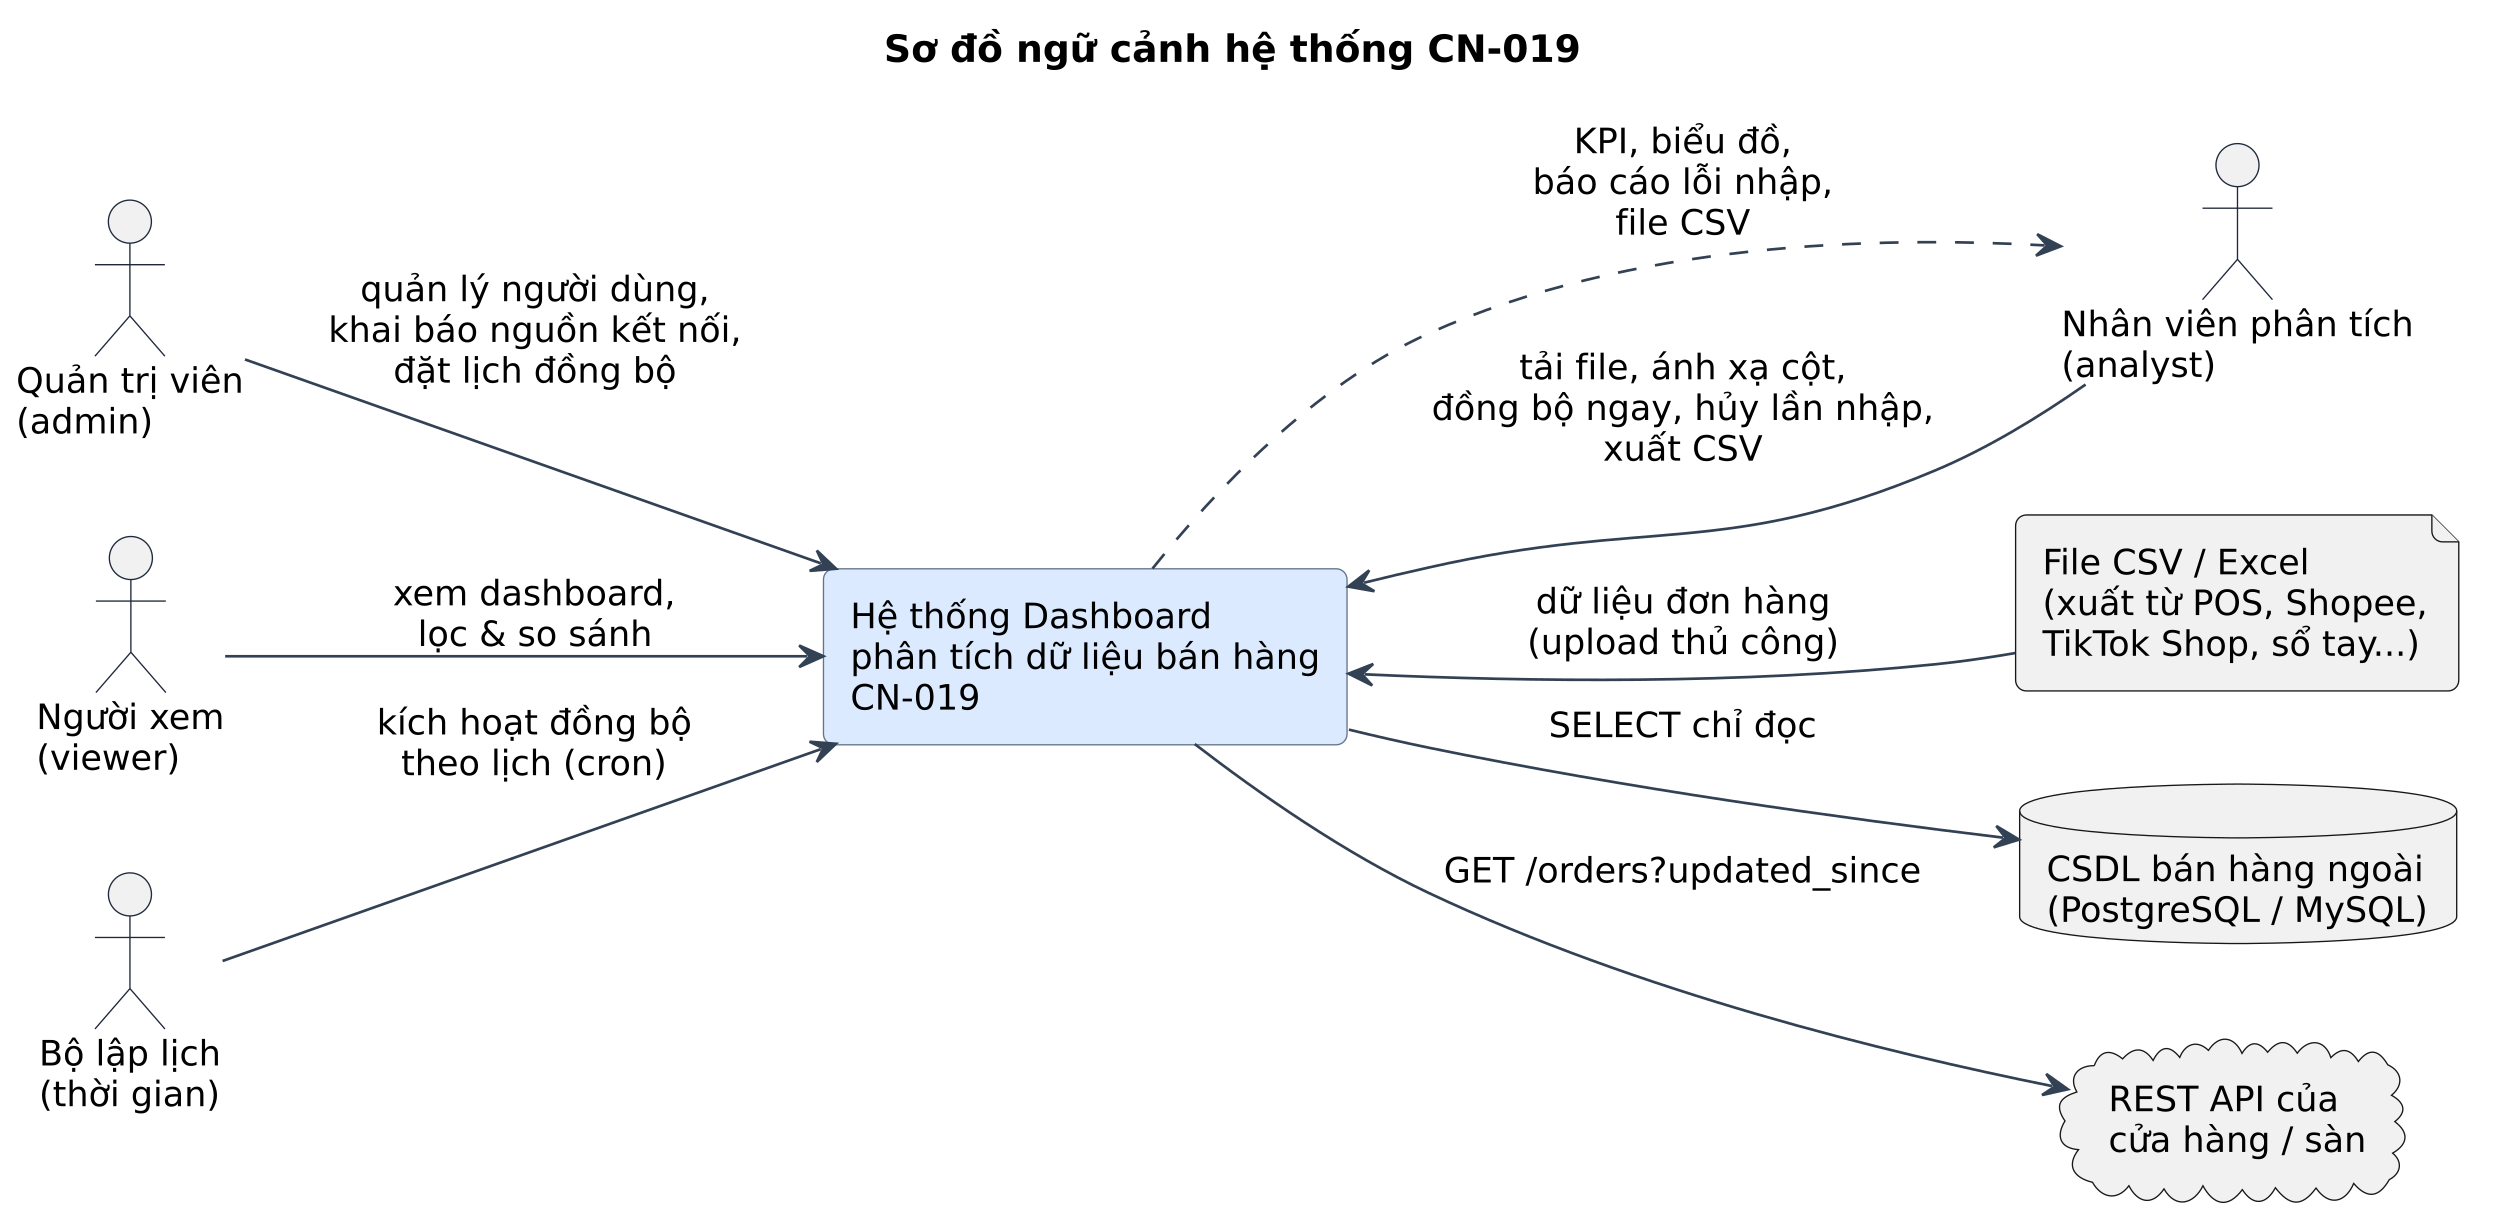
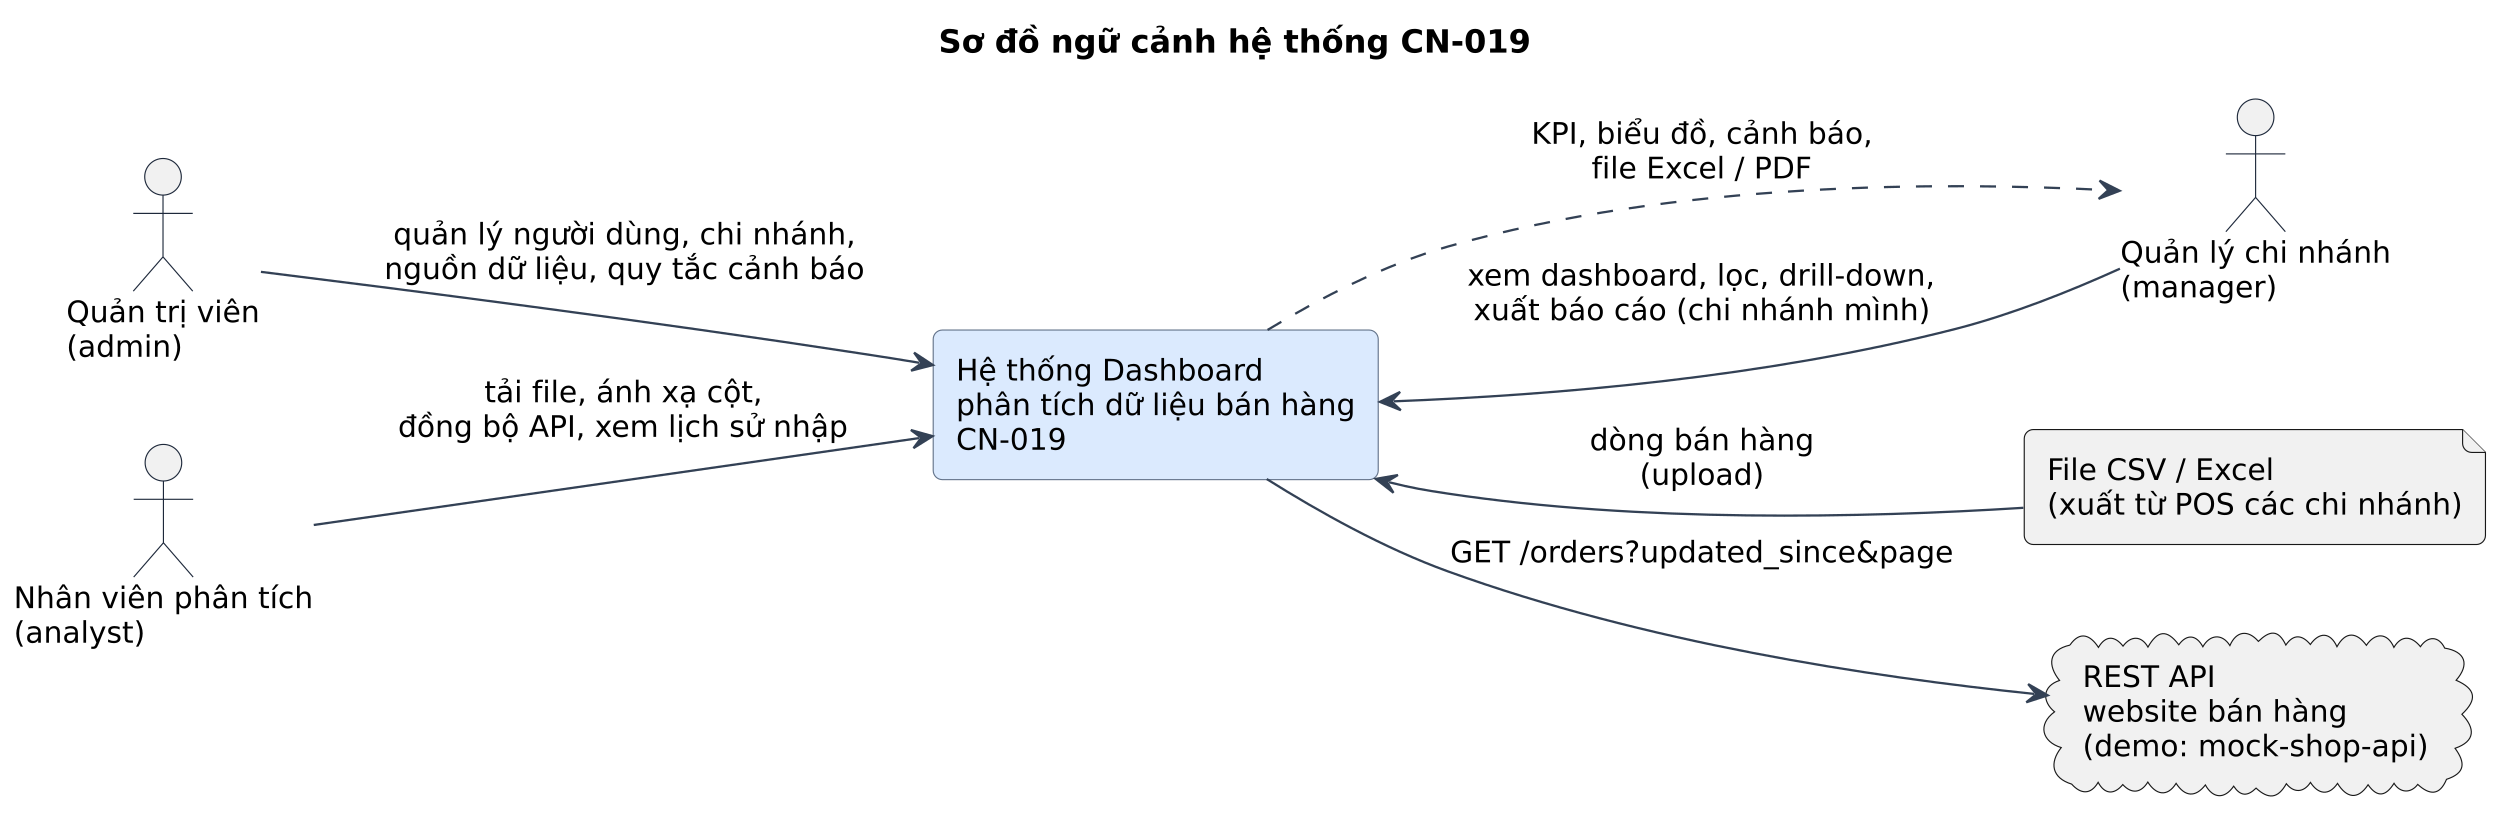
- <svg xmlns="http://www.w3.org/2000/svg" contentStyleType="text/css" height="456px" preserveAspectRatio="none" style="width:929px;height:456px;background:#FFFFFF;" version="1.1" viewBox="0 0 929 456" width="929px" zoomAndPan="magnify">
+ <svg xmlns="http://www.w3.org/2000/svg" contentStyleType="text/css" height="356px" preserveAspectRatio="none" style="width:1093px;height:356px;background:#FFFFFF;" version="1.1" viewBox="0 0 1093 356" width="1093px" zoomAndPan="magnify">
  <defs />
  <g>
-     <text fill="#000000" font-family="DejaVu Sans" font-size="14" font-weight="bold" lengthAdjust="spacing" textLength="258.973" x="328.469" y="22.995">Sơ đồ ngữ cảnh hệ thống CN-019</text>
+     <text fill="#000000" font-family="DejaVu Sans" font-size="14" font-weight="bold" lengthAdjust="spacing" textLength="258.973" x="410.336" y="22.995">Sơ đồ ngữ cảnh hệ thống CN-019</text>
    <g id="elem_AD">
-       <ellipse cx="48.269" cy="82.363" fill="#F1F1F1" rx="8" ry="8" style="stroke:#1E293B;stroke-width:0.5;" />
-       <path d="M48.269,90.363 L48.269,117.363 M35.269,98.363 L61.269,98.363 M48.269,117.363 L35.269,132.363 M48.269,117.363 L61.269,132.363 " fill="none" style="stroke:#1E293B;stroke-width:0.5;" />
-       <text fill="#000000" font-family="DejaVu Sans" font-size="13" lengthAdjust="spacing" textLength="84.538" x="6" y="145.93">Quản trị viên</text>
-       <text fill="#000000" font-family="DejaVu Sans" font-size="13" lengthAdjust="spacing" textLength="50.877" x="6" y="161.062">(admin)</text>
+       <ellipse cx="71.269" cy="77.297" fill="#F1F1F1" rx="8" ry="8" style="stroke:#1E293B;stroke-width:0.5;" />
+       <path d="M71.269,85.297 L71.269,112.297 M58.269,93.297 L84.269,93.297 M71.269,112.297 L58.269,127.297 M71.269,112.297 L84.269,127.297 " fill="none" style="stroke:#1E293B;stroke-width:0.5;" />
+       <text fill="#000000" font-family="DejaVu Sans" font-size="13" lengthAdjust="spacing" textLength="84.538" x="29" y="140.864">Quản trị viên</text>
+       <text fill="#000000" font-family="DejaVu Sans" font-size="13" lengthAdjust="spacing" textLength="50.877" x="29" y="155.997">(admin)</text>
    </g>
    <g id="elem_AN">
-       <ellipse cx="831.451" cy="61.363" fill="#F1F1F1" rx="8" ry="8" style="stroke:#1E293B;stroke-width:0.5;" />
-       <path d="M831.451,69.363 L831.451,96.363 M818.451,77.363 L844.451,77.363 M831.451,96.363 L818.451,111.363 M831.451,96.363 L844.451,111.363 " fill="none" style="stroke:#1E293B;stroke-width:0.5;" />
-       <text fill="#000000" font-family="DejaVu Sans" font-size="13" lengthAdjust="spacing" textLength="130.901" x="766" y="124.93">Nhân viên phân tích</text>
-       <text fill="#000000" font-family="DejaVu Sans" font-size="13" lengthAdjust="spacing" textLength="57.491" x="766" y="140.062">(analyst)</text>
+       <ellipse cx="71.451" cy="202.297" fill="#F1F1F1" rx="8" ry="8" style="stroke:#1E293B;stroke-width:0.5;" />
+       <path d="M71.451,210.297 L71.451,237.297 M58.451,218.297 L84.451,218.297 M71.451,237.297 L58.451,252.297 M71.451,237.297 L84.451,252.297 " fill="none" style="stroke:#1E293B;stroke-width:0.5;" />
+       <text fill="#000000" font-family="DejaVu Sans" font-size="13" lengthAdjust="spacing" textLength="130.901" x="6" y="265.864">Nhân viên phân tích</text>
+       <text fill="#000000" font-family="DejaVu Sans" font-size="13" lengthAdjust="spacing" textLength="57.491" x="6" y="280.997">(analyst)</text>
    </g>
-     <g id="elem_V">
-       <ellipse cx="48.634" cy="207.363" fill="#F1F1F1" rx="8" ry="8" style="stroke:#1E293B;stroke-width:0.5;" />
-       <path d="M48.634,215.363 L48.634,242.363 M35.634,223.363 L61.634,223.363 M48.634,242.363 L35.634,257.363 M48.634,242.363 L61.634,257.363 " fill="none" style="stroke:#1E293B;stroke-width:0.5;" />
-       <text fill="#000000" font-family="DejaVu Sans" font-size="13" lengthAdjust="spacing" textLength="70.269" x="13.5" y="270.93">Người xem</text>
-       <text fill="#000000" font-family="DejaVu Sans" font-size="13" lengthAdjust="spacing" textLength="53.422" x="13.5" y="286.062">(viewer)</text>
-     </g>
-     <g id="elem_SCH">
-       <ellipse cx="48.289" cy="332.363" fill="#F1F1F1" rx="8" ry="8" style="stroke:#1E293B;stroke-width:0.5;" />
-       <path d="M48.289,340.363 L48.289,367.363 M35.289,348.363 L61.289,348.363 M48.289,367.363 L35.289,382.363 M48.289,367.363 L61.289,382.363 " fill="none" style="stroke:#1E293B;stroke-width:0.5;" />
-       <text fill="#000000" font-family="DejaVu Sans" font-size="13" lengthAdjust="spacing" textLength="67.577" x="14.5" y="395.93">Bộ lập lịch</text>
-       <text fill="#000000" font-family="DejaVu Sans" font-size="13" lengthAdjust="spacing" textLength="67.247" x="14.5" y="411.062">(thời gian)</text>
+     <g id="elem_MG">
+       <ellipse cx="986.151" cy="51.297" fill="#F1F1F1" rx="8" ry="8" style="stroke:#1E293B;stroke-width:0.5;" />
+       <path d="M986.151,59.297 L986.151,86.297 M973.151,67.297 L999.151,67.297 M986.151,86.297 L973.151,101.297 M986.151,86.297 L999.151,101.297 " fill="none" style="stroke:#1E293B;stroke-width:0.5;" />
+       <text fill="#000000" font-family="DejaVu Sans" font-size="13" lengthAdjust="spacing" textLength="118.301" x="927" y="114.864">Quản lý chi nhánh</text>
+       <text fill="#000000" font-family="DejaVu Sans" font-size="13" lengthAdjust="spacing" textLength="68.574" x="927" y="129.997">(manager)</text>
    </g>
    <g id="elem_SYS">
-       <rect fill="#DBEAFE" height="65.398" rx="4" ry="4" style="stroke:#64748B;stroke-width:0.5;" width="194.56" x="306" y="211.363" />
-       <text fill="#000000" font-family="DejaVu Sans" font-size="13" lengthAdjust="spacing" textLength="134.577" x="316" y="233.43">Hệ thống Dashboard</text>
-       <text fill="#000000" font-family="DejaVu Sans" font-size="13" lengthAdjust="spacing" textLength="174.56" x="316" y="248.562">phân tích dữ liệu bán hàng</text>
-       <text fill="#000000" font-family="DejaVu Sans" font-size="13" lengthAdjust="spacing" textLength="48.306" x="316" y="263.695">CN-019</text>
+       <rect fill="#DBEAFE" height="65.398" rx="4" ry="4" style="stroke:#64748B;stroke-width:0.5;" width="194.56" x="408" y="144.297" />
+       <text fill="#000000" font-family="DejaVu Sans" font-size="13" lengthAdjust="spacing" textLength="134.577" x="418" y="166.364">Hệ thống Dashboard</text>
+       <text fill="#000000" font-family="DejaVu Sans" font-size="13" lengthAdjust="spacing" textLength="174.56" x="418" y="181.497">phân tích dữ liệu bán hàng</text>
+       <text fill="#000000" font-family="DejaVu Sans" font-size="13" lengthAdjust="spacing" textLength="48.306" x="418" y="196.629">CN-019</text>
    </g>
    <g id="elem_FILE">
-       <path d="M749,195.363 L749,252.761 A4,4 0 0 0 753,256.761 L909.682,256.761 A4,4 0 0 0 913.682,252.761 L913.682,201.363 L903.682,191.363 L753,191.363 A4,4 0 0 0 749,195.363 " fill="#F1F1F1" style="stroke:#181818;stroke-width:0.5;" />
-       <path d="M903.682,191.363 L903.682,197.363 A4,4 0 0 0 907.682,201.363 L913.682,201.363 " fill="#F1F1F1" style="stroke:#181818;stroke-width:0.5;" />
-       <text fill="#000000" font-family="DejaVu Sans" font-size="13" lengthAdjust="spacing" textLength="100.363" x="759" y="213.43">File CSV / Excel</text>
-       <text fill="#000000" font-family="DejaVu Sans" font-size="13" lengthAdjust="spacing" textLength="143.083" x="759" y="228.562">(xuất từ POS, Shopee,</text>
-       <text fill="#000000" font-family="DejaVu Sans" font-size="13" lengthAdjust="spacing" textLength="144.682" x="759" y="243.695">TikTok Shop, sổ tay...)</text>
-     </g>
-     <g id="elem_EXTDB">
-       <path d="M750.5,301.363 C750.5,291.363 831.705,291.363 831.705,291.363 C831.705,291.363 912.91,291.363 912.91,301.363 L912.91,340.628 C912.91,350.628 831.705,350.628 831.705,350.628 C831.705,350.628 750.5,350.628 750.5,340.628 L750.5,301.363 " fill="#F1F1F1" style="stroke:#181818;stroke-width:0.5;" />
-       <path d="M750.5,301.363 C750.5,311.363 831.705,311.363 831.705,311.363 C831.705,311.363 912.91,311.363 912.91,301.363 " fill="none" style="stroke:#181818;stroke-width:0.5;" />
-       <text fill="#000000" font-family="DejaVu Sans" font-size="13" lengthAdjust="spacing" textLength="140.156" x="760.5" y="327.43">CSDL bán hàng ngoài</text>
-       <text fill="#000000" font-family="DejaVu Sans" font-size="13" lengthAdjust="spacing" textLength="142.41" x="760.5" y="342.562">(PostgreSQL / MySQL)</text>
+       <path d="M885,191.797 L885,234.062 A4,4 0 0 0 889,238.062 L1082.645,238.062 A4,4 0 0 0 1086.645,234.062 L1086.645,197.797 L1076.645,187.797 L889,187.797 A4,4 0 0 0 885,191.797 " fill="#F1F1F1" style="stroke:#181818;stroke-width:0.5;" />
+       <path d="M1076.645,187.797 L1076.645,193.797 A4,4 0 0 0 1080.645,197.797 L1086.645,197.797 " fill="#F1F1F1" style="stroke:#181818;stroke-width:0.5;" />
+       <text fill="#000000" font-family="DejaVu Sans" font-size="13" lengthAdjust="spacing" textLength="100.363" x="895" y="209.864">File CSV / Excel</text>
+       <text fill="#000000" font-family="DejaVu Sans" font-size="13" lengthAdjust="spacing" textLength="181.644" x="895" y="224.997">(xuất từ POS các chi nhánh)</text>
    </g>
    <g id="elem_EXTAPI">
-       <path d="M778.228,396.007 C780.397,390.109 784.294,389.834 788.76,393.469 C792.716,389.12 796.634,388.808 800.097,394.051 C802.8,388.73 806.135,388.062 809.994,392.928 C812,387.902 816.423,386.241 820.657,390.319 C824.619,384.234 830.286,385.021 833.135,391.431 C836.057,386.675 839.332,386.839 842.651,391.008 C846.547,386.371 850.076,385.999 853.655,391.355 C857.654,385.963 863.809,385.884 866.161,393.001 C870.264,388.864 873.515,389.815 876.369,394.454 C880.62,388.968 884.23,390.45 887.29,395.669 C892.729,398.195 893.292,403.245 888.683,407.005 C893.315,409.614 894.733,412.986 889.927,416.794 C895.299,420.875 894.852,425.196 889.11,428.502 C893.012,431.724 892.155,436.137 887.877,438.334 C884.071,444.958 879.817,445.74 874.635,439.782 C871.553,447.009 865.453,448.394 860.639,441.497 C855.301,448.786 850.763,448.126 845.542,441.373 C842.138,447.622 837.38,448.361 833.25,442.086 C827.877,449.259 822.578,447.823 818.611,440.651 C815.324,447.374 808.572,449.393 804.14,441.809 C799.744,448.328 794.346,446.927 791.107,440.632 C786.723,446.491 780.84,445.136 777.567,439.341 C771.133,437.81 767.45,433.611 772.364,427.212 C765.329,426.67 763.971,422.005 767.35,416.561 C763.194,410.467 765.757,407.723 771.753,405.771 C768.367,399.818 772.471,395.898 778.228,396.007 " fill="#F1F1F1" style="stroke:#181818;stroke-width:0.5;" />
-       <text fill="#000000" font-family="DejaVu Sans" font-size="13" lengthAdjust="spacing" textLength="85.624" x="783.5" y="412.93">REST API của</text>
-       <text fill="#000000" font-family="DejaVu Sans" font-size="13" lengthAdjust="spacing" textLength="95.805" x="783.5" y="428.062">cửa hàng / sàn</text>
+       <path d="M904.963,282.045 C909.395,275.631 913.94,277.655 917.437,283.034 C920.592,277.75 924.522,277.861 928.186,282.481 C931.528,277.974 936.112,277.694 939.088,282.893 C943.262,275.614 947.326,274.936 952.558,281.891 C956.187,276.96 960.286,277.601 963.093,282.75 C966.082,277.457 971.453,276.76 974.913,282.233 C977.713,275.786 982.858,275.193 987.369,280.404 C992.27,275.667 996.04,275.026 999.373,282.009 C1002.724,277.086 1006.517,277.465 1010.079,281.765 C1013.998,276.205 1018.8,276.298 1021.725,282.73 C1025.491,275.963 1030.223,276.205 1034.587,282.124 C1038.336,276.507 1043.786,276.457 1046.616,283.031 C1050.037,277.356 1054.526,278.17 1058.214,282.728 C1061.432,277.962 1066.207,277.943 1068.827,283.353 C1077.93,284.849 1079.82,290.551 1073.816,297.409 C1082.472,301.197 1083.221,305.842 1076.347,312.273 C1082.19,318.353 1082.335,324.059 1073.355,327.159 C1077.92,333.422 1077.926,338.003 1069.619,340.721 C1066.595,348.008 1062.178,347.636 1057.033,342.95 C1054.036,346.964 1049.28,346.746 1046.672,342.464 C1043.157,348.055 1039.489,349.005 1035.323,343.108 C1030.783,349.94 1025.918,348.869 1021.965,342.513 C1018.199,348.081 1013.499,347.291 1010.134,342.074 C1007.262,346.505 1002.941,346.843 999.597,342.649 C995.86,349.237 991.776,349.566 986.359,344.57 C982.62,348.239 979.597,348.208 976.555,343.732 C972.649,349.42 967.578,349.279 964.19,343.189 C959.741,348.854 955.22,348.3 951.399,342.49 C947.445,348.758 942.453,347.367 939.028,341.931 C936.043,346.721 931.965,347.251 928.08,343.025 C924.296,347.585 920.186,347.375 917.306,342.041 C914.072,347.617 909.659,347.229 905.749,342.823 C897.042,340.135 895.881,333.545 901.167,326.844 C892.719,324.289 890.736,316.736 898.253,311.205 C892.671,306.615 892.878,299.999 900.429,297.492 C895.212,290.993 895.394,284.204 904.963,282.045 " fill="#F1F1F1" style="stroke:#181818;stroke-width:0.5;" />
+       <text fill="#000000" font-family="DejaVu Sans" font-size="13" lengthAdjust="spacing" textLength="58.138" x="910.5" y="300.364">REST API</text>
+       <text fill="#000000" font-family="DejaVu Sans" font-size="13" lengthAdjust="spacing" textLength="115.781" x="910.5" y="315.497">website bán hàng</text>
+       <text fill="#000000" font-family="DejaVu Sans" font-size="13" lengthAdjust="spacing" textLength="151.246" x="910.5" y="330.629">(demo: mock-shop-api)</text>
    </g>
    <g id="link_AD_SYS">
-       <path d="M91.03,133.573 C144.7,152.573 234.024,184.2 305.034,209.35 " fill="none" id="AD-to-SYS" style="stroke:#334155;stroke-width:1.0;" />
-       <polygon fill="#334155" points="310.69,211.353,303.542,204.578,305.977,209.684,300.871,212.119,310.69,211.353" style="stroke:#334155;stroke-width:1.0;" />
-       <text fill="#000000" font-family="DejaVu Sans" font-size="13" lengthAdjust="spacing" textLength="129.81" x="133.861" y="111.93">quản lý người dùng,</text>
-       <text fill="#000000" font-family="DejaVu Sans" font-size="13" lengthAdjust="spacing" textLength="153.531" x="122" y="127.062">khai báo nguồn kết nối,</text>
-       <text fill="#000000" font-family="DejaVu Sans" font-size="13" lengthAdjust="spacing" textLength="105.225" x="146.153" y="142.195">đặt lịch đồng bộ</text>
+       <path d="M114.08,118.857 C172.93,126.137 283.86,140.297 378,154.797 C387.69,156.287 391.872,156.93 401.952,158.611 " fill="none" id="AD-to-SYS" style="stroke:#334155;stroke-width:1.0;" />
+       <polygon fill="#334155" points="407.87,159.597,399.65,154.172,402.938,158.775,398.335,162.063,407.87,159.597" style="stroke:#334155;stroke-width:1.0;" />
+       <text fill="#000000" font-family="DejaVu Sans" font-size="13" lengthAdjust="spacing" textLength="202.128" x="171.917" y="106.864">quản lý người dùng, chi nhánh,</text>
+       <text fill="#000000" font-family="DejaVu Sans" font-size="13" lengthAdjust="spacing" textLength="209.961" x="168" y="121.997">nguồn dữ liệu, quy tắc cảnh báo</text>
    </g>
    <g id="link_AN_SYS">
-       <path d="M775,142.883 C757.89,154.863 738.42,166.723 719,174.863 C640.54,207.743 613.98,192.113 531,210.863 C521.26,213.063 516.954,214.041 506.854,216.541 " fill="none" id="AN-to-SYS" style="stroke:#334155;stroke-width:1.0;" />
-       <polygon fill="#334155" points="501.03,217.983,510.727,219.703,505.884,216.781,508.805,211.938,501.03,217.983" style="stroke:#334155;stroke-width:1.0;" />
-       <text fill="#000000" font-family="DejaVu Sans" font-size="13" lengthAdjust="spacing" textLength="121.57" x="564.548" y="140.93">tải file, ánh xạ cột,</text>
-       <text fill="#000000" font-family="DejaVu Sans" font-size="13" lengthAdjust="spacing" textLength="186.666" x="532" y="156.062">đồng bộ ngay, hủy lần nhập,</text>
-       <text fill="#000000" font-family="DejaVu Sans" font-size="13" lengthAdjust="spacing" textLength="59.351" x="595.658" y="171.195">xuất CSV</text>
+       <path d="M137.17,229.517 C208.85,219.227 319.251,203.379 401.781,191.539 " fill="none" id="AN-to-SYS" style="stroke:#334155;stroke-width:1.0;" />
+       <polygon fill="#334155" points="407.72,190.687,398.243,188.006,402.771,191.397,399.379,195.924,407.72,190.687" style="stroke:#334155;stroke-width:1.0;" />
+       <text fill="#000000" font-family="DejaVu Sans" font-size="13" lengthAdjust="spacing" textLength="121.57" x="211.75" y="175.864">tải file, ánh xạ cột,</text>
+       <text fill="#000000" font-family="DejaVu Sans" font-size="13" lengthAdjust="spacing" textLength="197.069" x="174" y="190.997">đồng bộ API, xem lịch sử nhập</text>
    </g>
-     <g id="link_SYS_AN">
-       <path d="M428.27,211.283 C451.1,182.793 488.35,143.053 531,123.863 C606.32,89.973 696.979,87.712 759.799,91.182 " fill="none" id="SYS-to-AN" style="stroke:#334155;stroke-width:1.0;stroke-dasharray:7.0,7.0;" />
-       <polygon fill="#334155" points="765.79,91.513,757.024,87.022,760.798,91.237,756.583,95.01,765.79,91.513" style="stroke:#334155;stroke-width:1.0;" />
-       <text fill="#000000" font-family="DejaVu Sans" font-size="13" lengthAdjust="spacing" textLength="81.034" x="584.804" y="56.93">KPI, biểu đồ,</text>
-       <text fill="#000000" font-family="DejaVu Sans" font-size="13" lengthAdjust="spacing" textLength="111.643" x="569.5" y="72.062">báo cáo lỗi nhập,</text>
-       <text fill="#000000" font-family="DejaVu Sans" font-size="13" lengthAdjust="spacing" textLength="50.153" x="600.245" y="87.195">file CSV</text>
+     <g id="link_MG_SYS">
+       <path d="M926.83,117.467 C904.85,127.427 879.28,137.577 855,143.797 C771.69,165.117 679.995,172.725 609.285,175.465 " fill="none" id="MG-to-SYS" style="stroke:#334155;stroke-width:1.0;" />
+       <polygon fill="#334155" points="603.29,175.697,612.438,179.345,608.286,175.503,612.128,171.351,603.29,175.697" style="stroke:#334155;stroke-width:1.0;" />
+       <text fill="#000000" font-family="DejaVu Sans" font-size="13" lengthAdjust="spacing" textLength="205.061" x="641.5" y="124.864">xem dashboard, lọc, drill-down,</text>
+       <text fill="#000000" font-family="DejaVu Sans" font-size="13" lengthAdjust="spacing" textLength="199.716" x="644.172" y="139.997">xuất báo cáo (chi nhánh mình)</text>
    </g>
-     <g id="link_V_SYS">
-       <path d="M83.67,243.863 C134.54,243.863 226.11,243.863 299.98,243.863 " fill="none" id="V-to-SYS" style="stroke:#334155;stroke-width:1.0;" />
-       <polygon fill="#334155" points="305.98,243.863,296.98,239.863,300.98,243.863,296.98,247.863,305.98,243.863" style="stroke:#334155;stroke-width:1.0;" />
-       <text fill="#000000" font-family="DejaVu Sans" font-size="13" lengthAdjust="spacing" textLength="105.619" x="146" y="224.93">xem dashboard,</text>
-       <text fill="#000000" font-family="DejaVu Sans" font-size="13" lengthAdjust="spacing" textLength="87.191" x="155.214" y="240.062">lọc &amp; so sánh</text>
-     </g>
-     <g id="link_SCH_SYS">
-       <path d="M82.71,357.103 C134.37,338.813 230.154,304.885 304.994,278.385 " fill="none" id="SCH-to-SYS" style="stroke:#334155;stroke-width:1.0;" />
-       <polygon fill="#334155" points="310.65,276.383,300.831,275.616,305.937,278.052,303.501,283.157,310.65,276.383" style="stroke:#334155;stroke-width:1.0;" />
-       <text fill="#000000" font-family="DejaVu Sans" font-size="13" lengthAdjust="spacing" textLength="117.082" x="140" y="272.93">kích hoạt đồng bộ</text>
-       <text fill="#000000" font-family="DejaVu Sans" font-size="13" lengthAdjust="spacing" textLength="98.992" x="149.045" y="288.062">theo lịch (cron)</text>
+     <g id="link_SYS_MG">
+       <path d="M554.18,144.247 C577,130.417 605.34,115.697 633,107.797 C733.21,79.197 849.818,79.482 920.718,83.092 " fill="none" id="SYS-to-MG" style="stroke:#334155;stroke-width:1.0;stroke-dasharray:7.0,7.0;" />
+       <polygon fill="#334155" points="926.71,83.397,917.925,78.944,921.716,83.143,917.518,86.934,926.71,83.397" style="stroke:#334155;stroke-width:1.0;" />
+       <text fill="#000000" font-family="DejaVu Sans" font-size="13" lengthAdjust="spacing" textLength="149.195" x="669.5" y="62.864">KPI, biểu đồ, cảnh báo,</text>
+       <text fill="#000000" font-family="DejaVu Sans" font-size="13" lengthAdjust="spacing" textLength="96.567" x="695.814" y="77.997">file Excel / PDF</text>
    </g>
    <g id="link_SYS_FILE">
-       <path d="M507.104,250.592 C569.444,253.392 646.21,254.293 719,246.863 C728.73,245.873 738.87,244.403 748.89,242.673 " fill="none" id="SYS-backto-FILE" style="stroke:#334155;stroke-width:1.0;" />
-       <polygon fill="#334155" points="501.11,250.323,509.921,254.723,506.105,250.547,510.28,246.731,501.11,250.323" style="stroke:#334155;stroke-width:1.0;" />
-       <text fill="#000000" font-family="DejaVu Sans" font-size="13" lengthAdjust="spacing" textLength="109.491" x="570.68" y="227.93">dữ liệu đơn hàng</text>
-       <text fill="#000000" font-family="DejaVu Sans" font-size="13" lengthAdjust="spacing" textLength="115.851" x="567.5" y="243.062">(upload thủ công)</text>
-     </g>
-     <g id="link_SYS_EXTDB">
-       <path d="M501.25,271.133 C511.26,273.573 521.31,275.873 531,277.863 C604.71,293.003 683.754,303.942 744.323,311.272 " fill="none" id="SYS-to-EXTDB" style="stroke:#334155;stroke-width:1.0;" />
-       <polygon fill="#334155" points="750.28,311.993,741.826,306.94,745.316,311.392,740.865,314.883,750.28,311.993" style="stroke:#334155;stroke-width:1.0;" />
-       <text fill="#000000" font-family="DejaVu Sans" font-size="13" lengthAdjust="spacing" textLength="99.557" x="575.5" y="273.93">SELECT chỉ đọc</text>
+       <path d="M607.282,210.829 C617.822,213.459 622.66,214.237 633,215.797 C717.15,228.477 813.9,226.477 884.65,222.007 " fill="none" id="SYS-backto-FILE" style="stroke:#334155;stroke-width:1.0;" />
+       <polygon fill="#334155" points="601.46,209.377,609.224,215.437,606.311,210.587,611.161,207.675,601.46,209.377" style="stroke:#334155;stroke-width:1.0;" />
+       <text fill="#000000" font-family="DejaVu Sans" font-size="13" lengthAdjust="spacing" textLength="98.116" x="695" y="196.864">dòng bán hàng</text>
+       <text fill="#000000" font-family="DejaVu Sans" font-size="13" lengthAdjust="spacing" textLength="54.419" x="716.849" y="211.997">(upload)</text>
    </g>
    <g id="link_SYS_EXTAPI">
-       <path d="M443.96,276.483 C467.91,294.913 499.78,317.143 531,331.863 C609.03,368.653 700.418,391.056 762.538,403.586 " fill="none" id="SYS-to-EXTAPI" style="stroke:#334155;stroke-width:1.0;" />
-       <polygon fill="#334155" points="768.42,404.773,760.389,399.072,763.519,403.784,758.807,406.914,768.42,404.773" style="stroke:#334155;stroke-width:1.0;" />
-       <text fill="#000000" font-family="DejaVu Sans" font-size="13" lengthAdjust="spacing" textLength="177.633" x="536.5" y="327.93">GET /orders?updated_since</text>
+       <path d="M553.81,209.427 C576.78,223.857 605.34,239.777 633,249.797 C719.01,280.947 816.802,295.836 889.292,303.376 " fill="none" id="SYS-to-EXTAPI" style="stroke:#334155;stroke-width:1.0;" />
+       <polygon fill="#334155" points="895.26,303.997,886.722,299.087,890.287,303.48,885.894,307.044,895.26,303.997" style="stroke:#334155;stroke-width:1.0;" />
+       <text fill="#000000" font-family="DejaVu Sans" font-size="13" lengthAdjust="spacing" textLength="220.238" x="634" y="245.864">GET /orders?updated_since&amp;page</text>
    </g>
  </g>
</svg>
